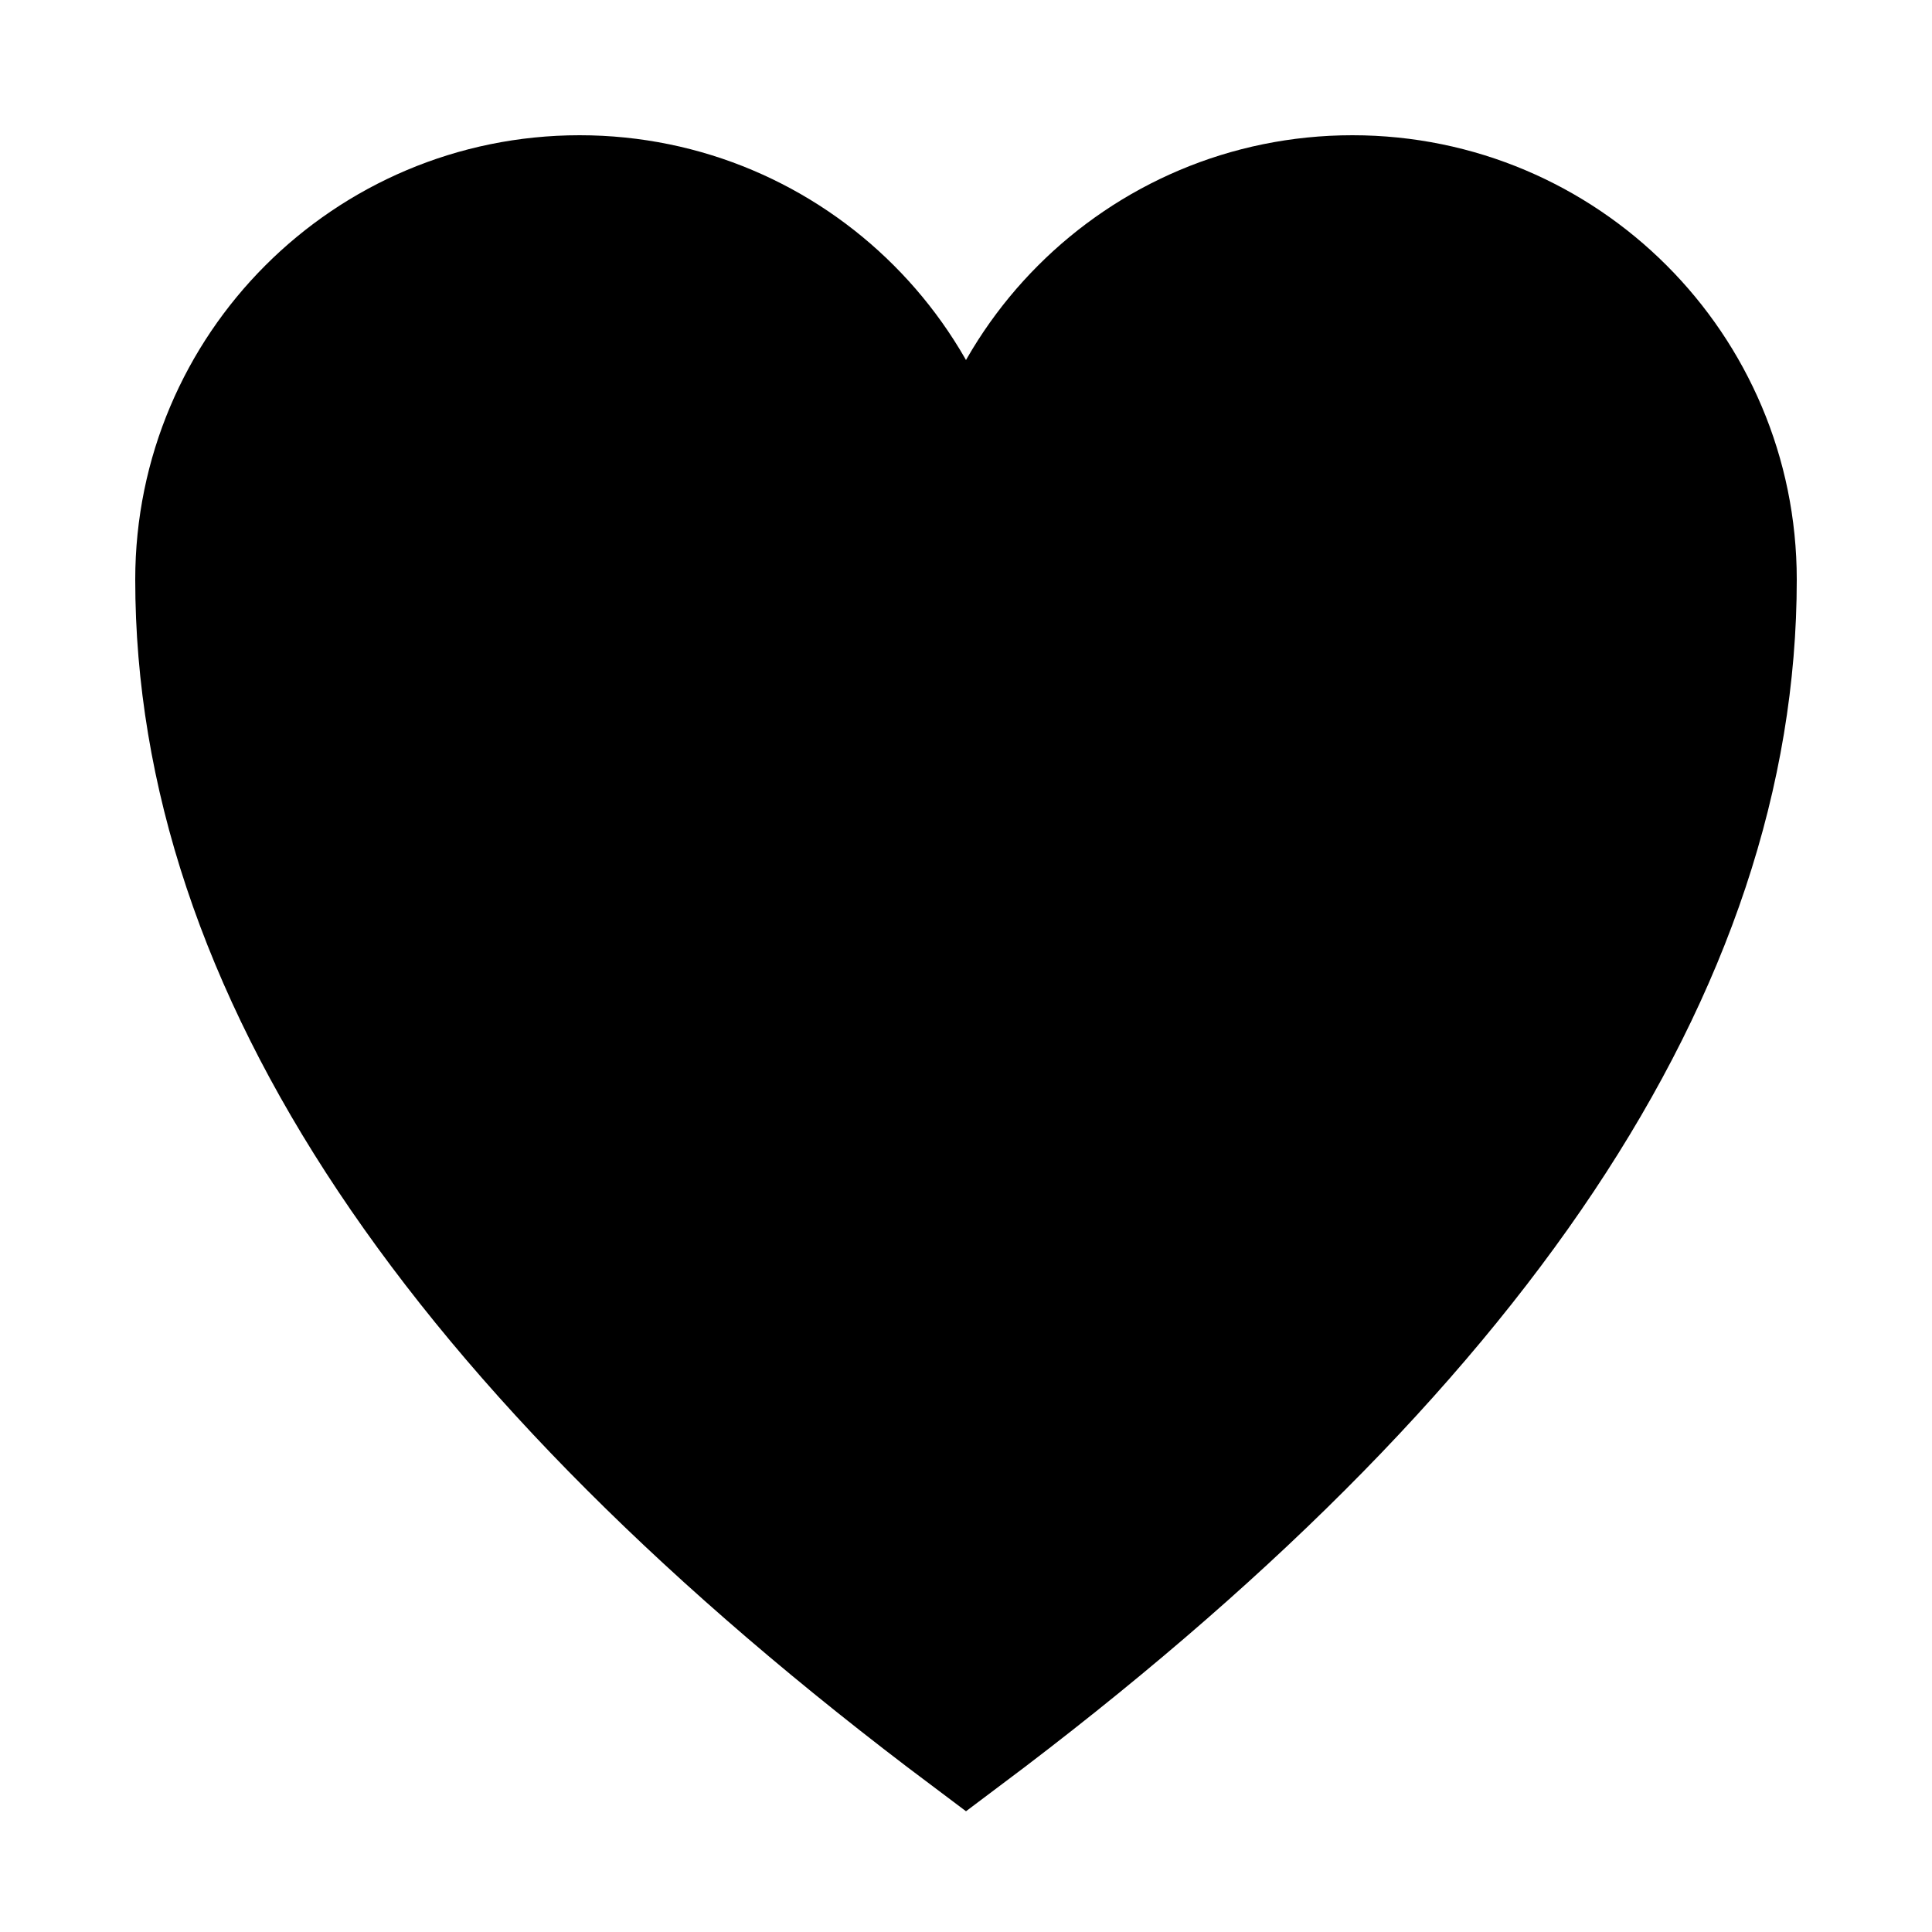
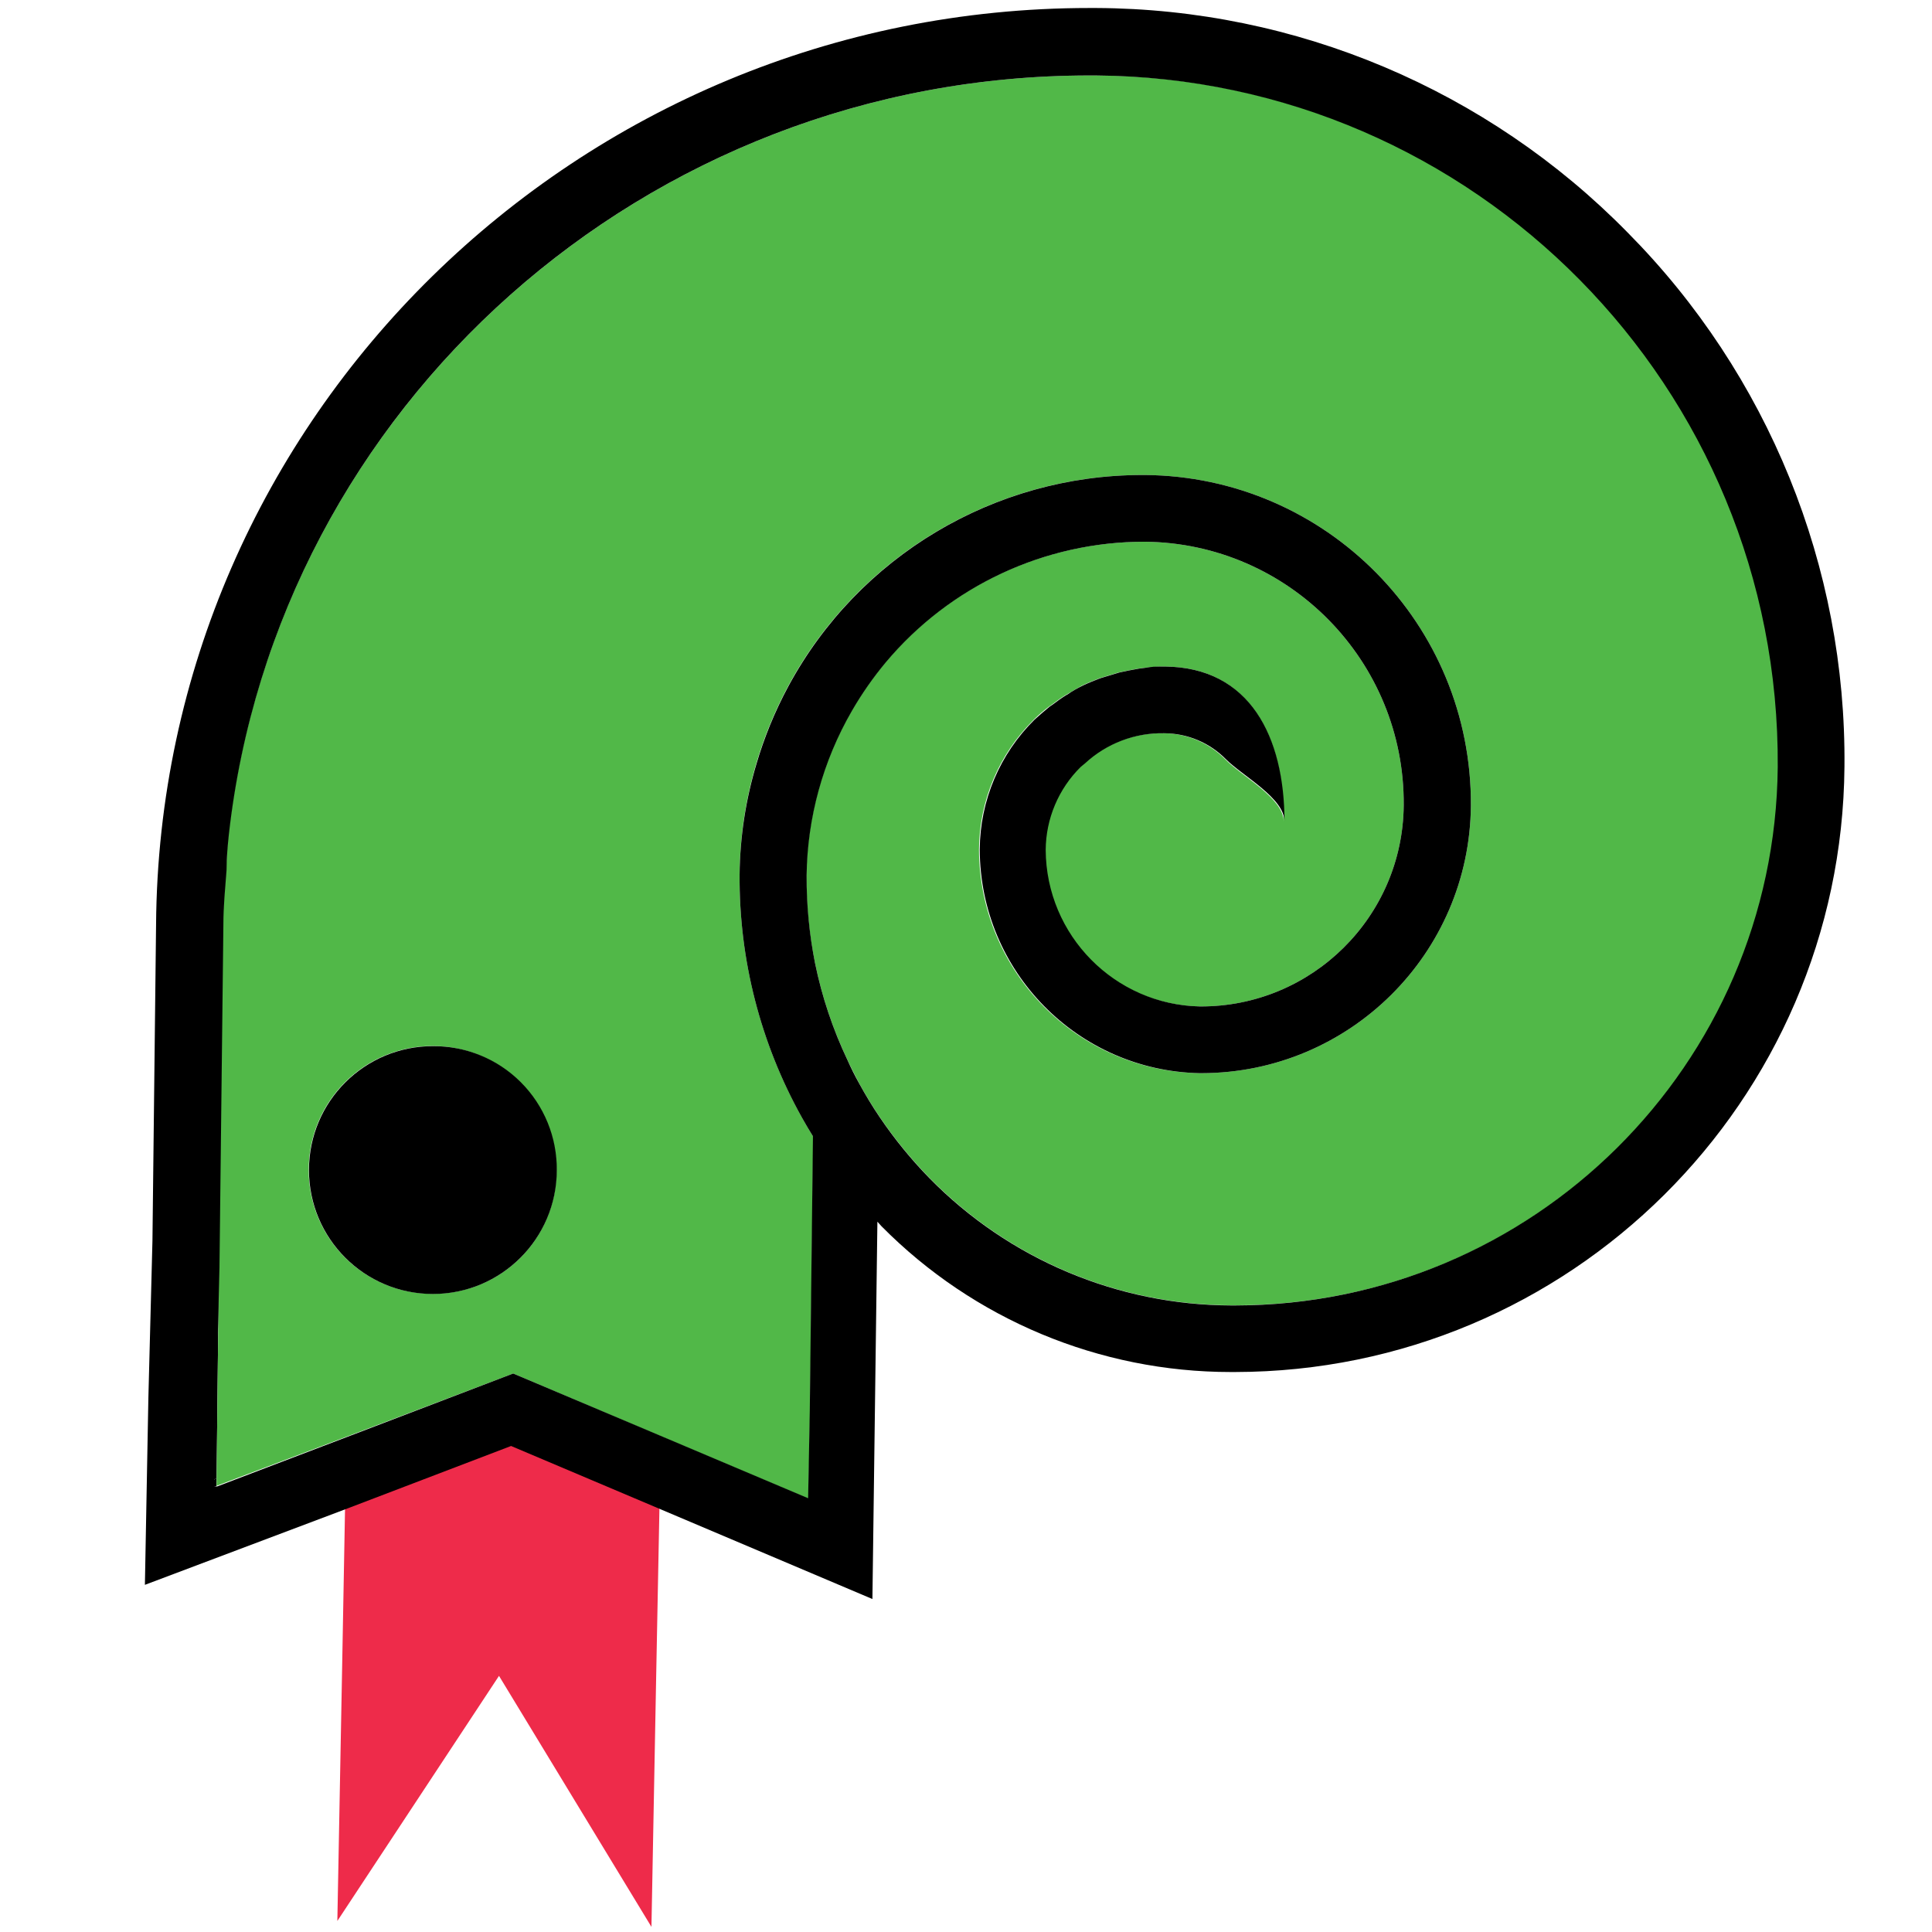
- <svg xmlns="http://www.w3.org/2000/svg" viewBox="0 0 100 100">
-   <path d="M 10,30            A 20,20 0,0,1 50,30            A 20,20 0,0,1 90,30            Q 90,60 50,90            Q 10,60 10,30 z" stroke="black" stroke-width="6" fill-opacity="1" />
+ <svg xmlns="http://www.w3.org/2000/svg" id="Layer_4" data-name="Layer 4" viewBox="0 0 128 128">
+   <defs>
+     <style>.cls-1{fill:none;}.cls-2{fill:#ee2b4a;}.cls-3{fill:#51b848;}</style>
+   </defs>
+   <path class="cls-1" d="M74.69,44.43l-.55.12Z" />
+   <path class="cls-1" d="M75.91,44.23l-.46.06Z" />
+   <path class="cls-1" d="M73.48,44.75l-.56.17Z" />
+   <polygon class="cls-2" points="22.86 99.94 22.67 110.32 22.35 127.27 33.06 111.03 43.16 127.66 43.48 110.71 43.69 99.88 33.91 95.73 22.86 99.94" />
+   <polygon class="cls-1" points="14.34 98.45 14.26 98.48 14.34 98.45 14.35 97.94 14.34 98.45" />
+   <polygon points="14.35 97.94 14.35 97.93 14.15 98.05 14.14 98.52 14.26 98.48 14.34 98.45 14.35 97.94" />
+   <polygon points="14.15 98.05 14.35 97.93 14.35 97.93 14.5 84.07 14.15 98.05 14.15 98.05" />
+   <path class="cls-3" d="M104.67,18.5A45.16,45.16,0,0,0,72.59,5h-.41C42.72,5,18.32,27,15.12,55.37c-.08.77-.1,1.55-.15,2.33-.09,1.2-.2,2.39-.21,3.61L14.5,84.07l-.15,13.86h0v.51L23,95.17,34,91l9.77,4.15,9.79,4.14.11-5.81.21-18.17c-.25-.4-.49-.81-.72-1.22A32.56,32.56,0,0,1,49,57.93a26.52,26.52,0,0,1,1.1-7.33c.25-.86.55-1.7.88-2.52a27,27,0,0,1,1.23-2.61,26.66,26.66,0,0,1,23.43-14h.18A21.77,21.77,0,0,1,97.45,53.38,17.87,17.87,0,0,1,79.6,71.1h-.12A14.87,14.87,0,0,1,64.86,56.28a12.18,12.18,0,0,1,3.64-8.61c.31-.31.64-.59,1-.86l.18-.12c.29-.22.59-.44.9-.63l.11-.06c.34-.21.69-.4,1-.58h0a12.21,12.21,0,0,1,1.18-.49h0l.56-.17.66-.2.55-.12.76-.14.46-.06a10.49,10.49,0,0,1,1.25-.08c5.64,0,8,4.64,7.94,10.27,0-1.55-2.79-3-3.88-4.13a5.77,5.77,0,0,0-4.09-1.72,7.51,7.51,0,0,0-5.25,2l-.28.23a7.8,7.8,0,0,0-2.32,5.5A10.43,10.43,0,0,0,79.51,66.68,13.44,13.44,0,0,0,93,53.35,17.33,17.33,0,0,0,75.81,35.89a22.38,22.38,0,0,0-17.15,8,23,23,0,0,0-2.24,3.21,22.37,22.37,0,0,0-3,10.9A29.19,29.19,0,0,0,54,63.82a28.09,28.09,0,0,0,2.14,6.39c.24.52.49,1,.77,1.54.42.76.86,1.5,1.35,2.22a29.25,29.25,0,0,0,3.33,4.08,28.12,28.12,0,0,0,20,8.43h.24a36,36,0,0,0,36-35.72A45.15,45.15,0,0,0,104.67,18.5Zm-76,67.22a8.21,8.21,0,1,1,8.2-8.2A8.16,8.16,0,0,1,28.69,85.72Z" />
+   <polygon class="cls-3" points="14.35 97.94 14.35 97.93 14.35 97.93 14.35 97.94" />
+   <polygon class="cls-3" points="14.35 97.93 14.35 97.93 14.5 84.07 14.35 97.93 14.35 97.93" />
+   <path d="M107.82,15.39A49.62,49.62,0,0,0,72.62.53h-.44C38.27.53,10.57,27.7,10.34,61.27L10.1,82.21,9.83,92.63,9.6,105l13.26-5,11-4.2,9.78,4.14,14.16,6,.33-25c.1.1.18.21.27.3A32.55,32.55,0,0,0,81.54,90.9h.28A40.43,40.43,0,0,0,122.2,50.8,49.6,49.6,0,0,0,107.82,15.39Zm-26,71.1h-.24a28.12,28.12,0,0,1-20-8.43A29.25,29.25,0,0,1,58.27,74c-.49-.72-.93-1.46-1.35-2.22-.28-.51-.53-1-.77-1.54A28.09,28.09,0,0,1,54,63.82,29.19,29.19,0,0,1,53.44,58a22.37,22.37,0,0,1,3-10.9,23,23,0,0,1,2.24-3.21,22.38,22.38,0,0,1,17.15-8A17.33,17.33,0,0,1,93,53.35,13.44,13.44,0,0,1,79.51,66.68,10.43,10.43,0,0,1,69.28,56.31a7.8,7.8,0,0,1,2.32-5.5l.28-.23a7.51,7.51,0,0,1,5.25-2,5.77,5.77,0,0,1,4.09,1.72c1.09,1.1,3.89,2.58,3.88,4.13,0-5.63-2.3-10.23-7.94-10.27-.42,0-.83,0-1.25.08l-.46.06-.76.14-.55.12-.66.2-.56.17c-.4.15-.8.31-1.18.49h0c-.36.18-.71.37-1,.58l-.11.06c-.31.19-.61.41-.9.63l-.18.12c-.33.27-.66.55-1,.86a12.18,12.18,0,0,0-3.64,8.61A14.87,14.87,0,0,0,79.48,71.1h.12A17.87,17.87,0,0,0,97.45,53.38,21.77,21.77,0,0,0,75.84,31.47h-.18a26.66,26.66,0,0,0-23.43,14A27,27,0,0,0,51,48.08c-.33.82-.63,1.66-.88,2.52A26.52,26.52,0,0,0,49,57.93a32.56,32.56,0,0,0,4.14,16.13c.23.41.47.82.72,1.22l-.21,18.17-.11,5.81-9.79-4.14L34,91l-11,4.2-8.61,3.28-.08,0-.12,0v-.47l.35-14,.26-22.76c0-1.22.12-2.41.21-3.61,0-.78.07-1.56.15-2.33C18.32,27,42.72,5,72.18,5h.41a45.51,45.51,0,0,1,45.19,45.82A36,36,0,0,1,81.82,86.49Z" />
+   <polygon points="14.15 98.05 14.15 98.05 14.14 98.52 14.26 98.48 14.14 98.52 14.15 98.05" />
+   <polygon points="14.15 98.05 14.5 84.07 14.15 98.05 14.15 98.05 14.15 98.05" />
+   <path d="M75.45,44.29l-.76.14Z" />
+   <path d="M77.16,44.15a10.49,10.49,0,0,0-1.25.08C76.33,44.19,76.74,44.15,77.16,44.15Z" />
+   <path d="M72.92,44.92a12.21,12.21,0,0,0-1.18.49c.38-.18.78-.34,1.18-.49Z" />
+   <path d="M74.14,44.55l-.66.2Z" />
+   <path d="M28.69,69.31a8.21,8.21,0,1,0,8.2,8.21A8.15,8.15,0,0,0,28.69,69.31Z" />
</svg>
